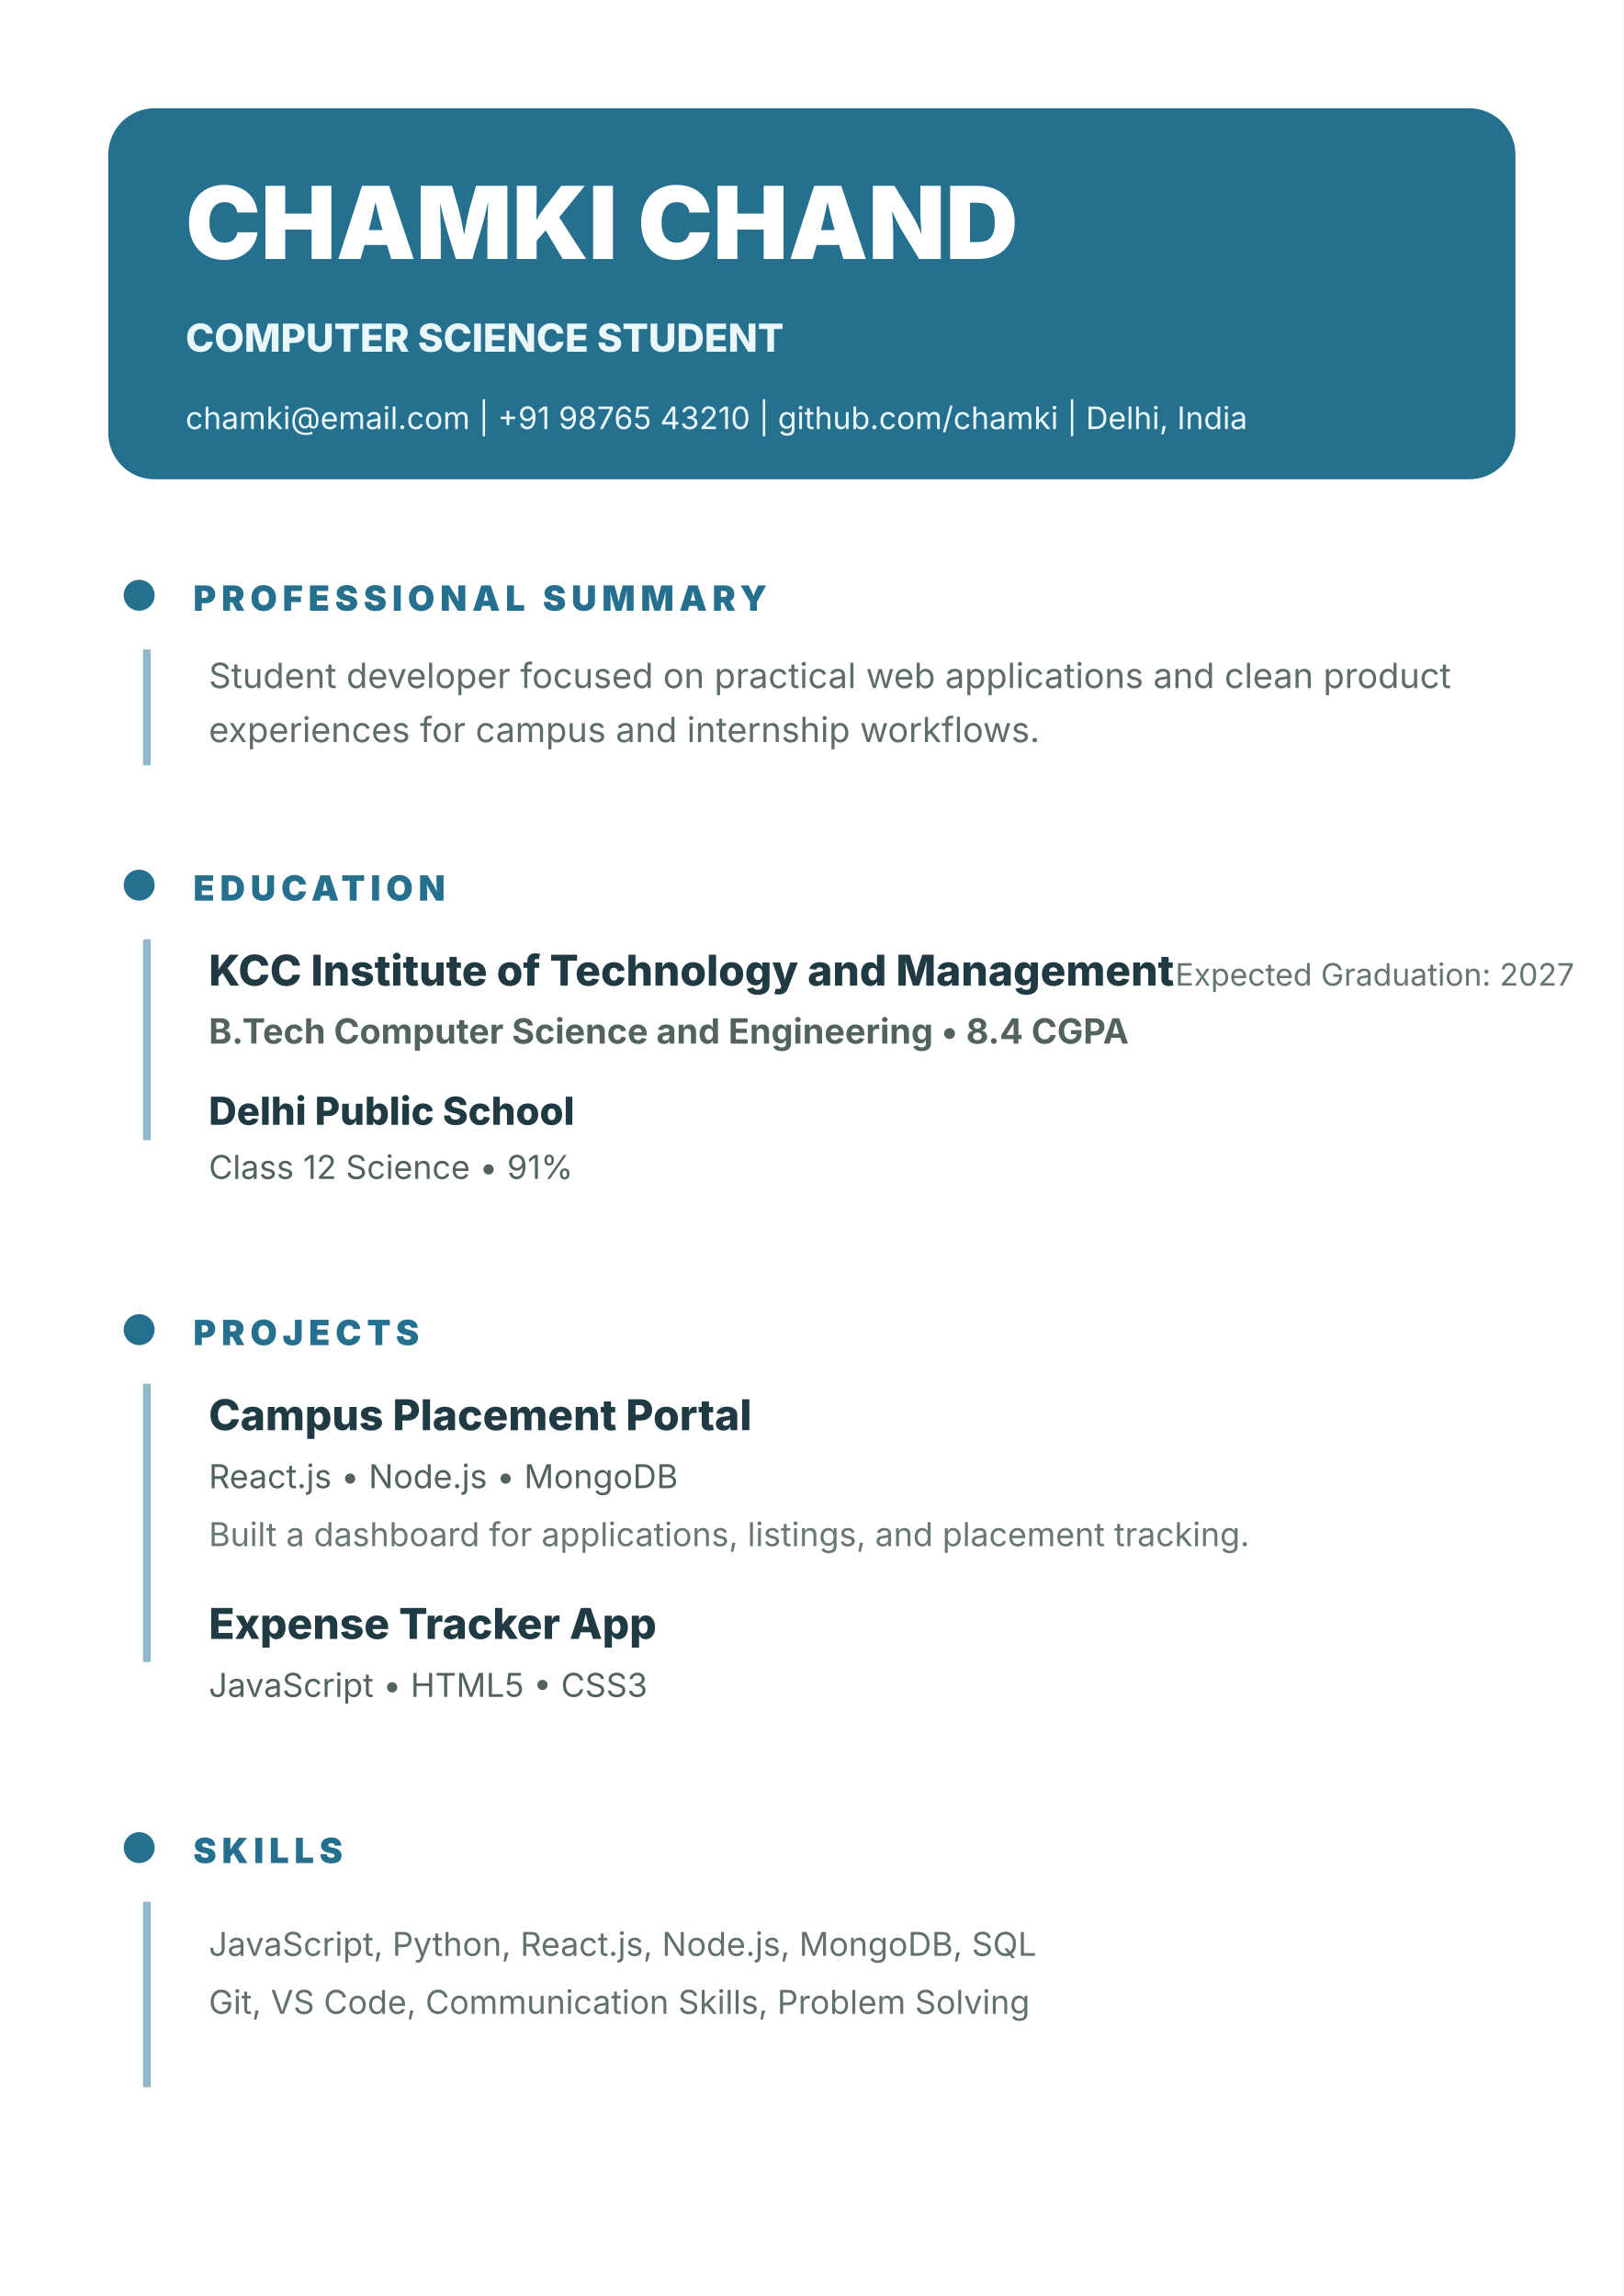
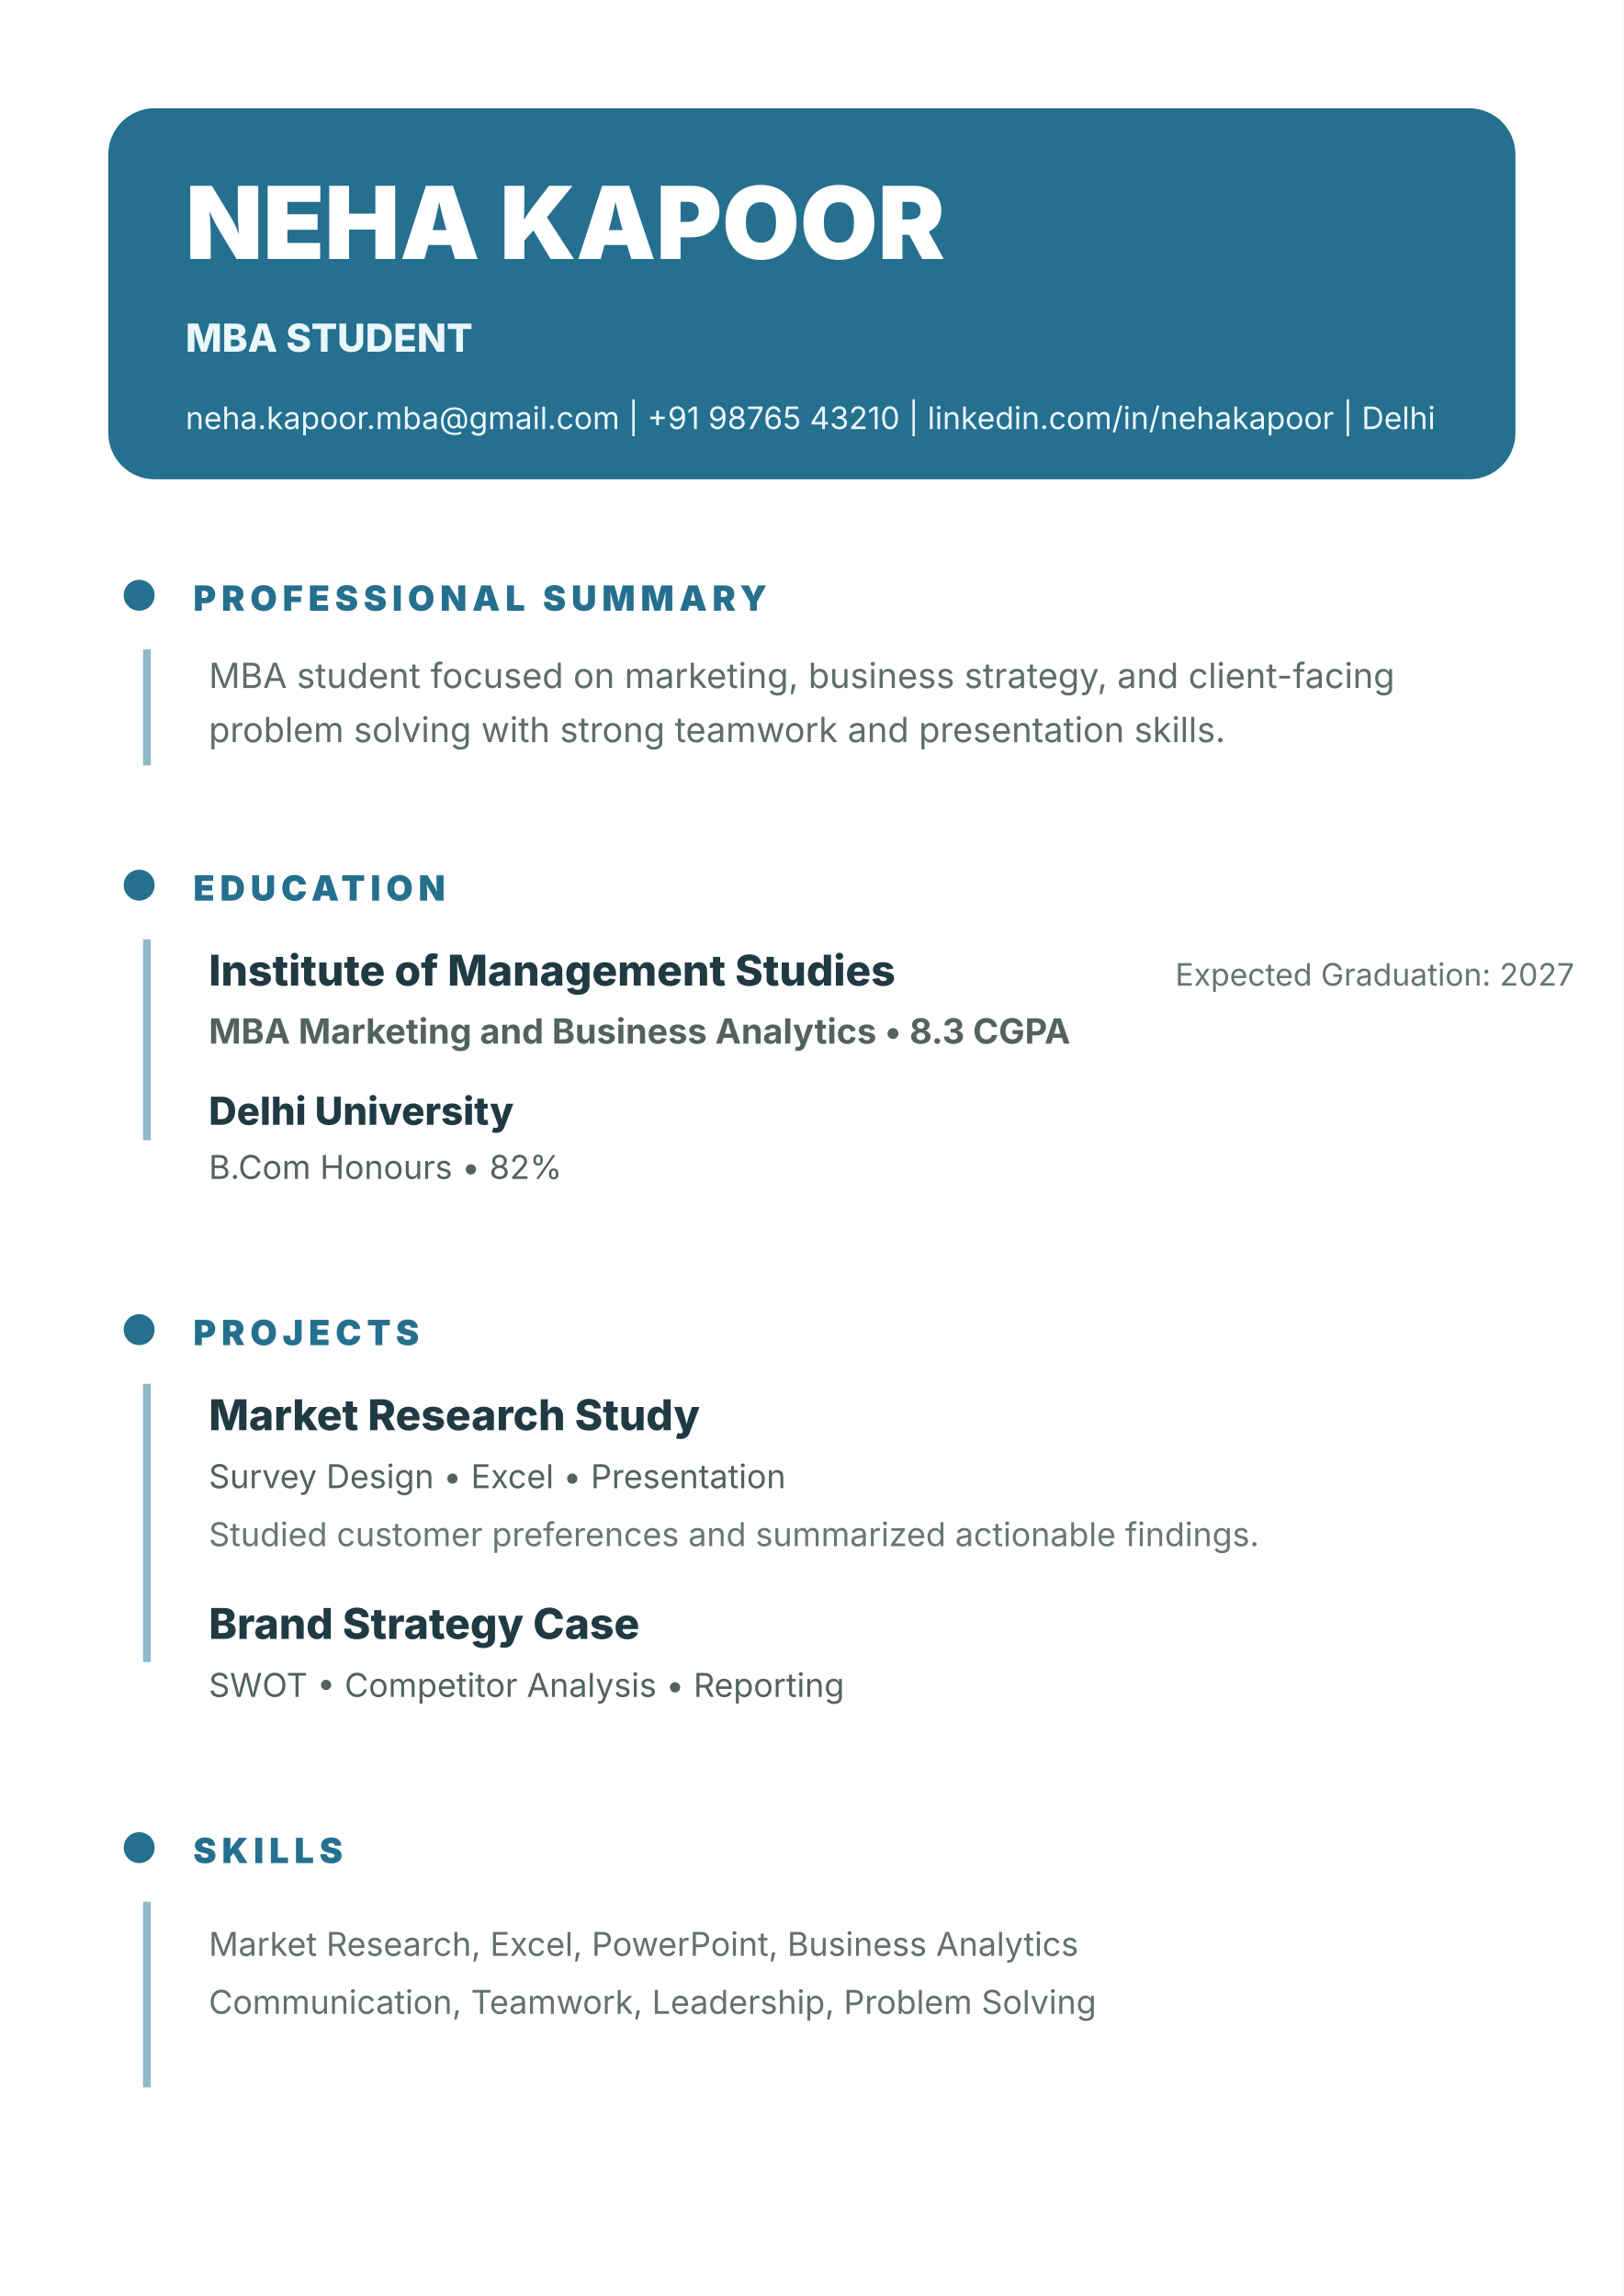
<svg xmlns="http://www.w3.org/2000/svg" width="420" height="594" viewBox="0 0 420 594">
  <rect width="420" height="594" fill="#fff" />
  <rect x="28" y="28" width="364" height="96" rx="12" fill="#256f8f" />
-   <text x="48" y="67" font-family="Inter, Arial, sans-serif" font-size="26" font-weight="900" fill="#fff">CHAMKI CHAND</text>
-   <text x="48" y="91" font-family="Inter, Arial, sans-serif" font-size="10" font-weight="800" fill="#eaf7fb">COMPUTER SCIENCE STUDENT</text>
-   <text x="48" y="111" font-family="Inter, Arial, sans-serif" font-size="8" fill="#eaf7fb">chamki@email.com | +91 98765 43210 | github.com/chamki | Delhi, India</text>
+   <text x="48" y="67" font-family="Inter, Arial, sans-serif" font-size="26" font-weight="900" fill="#fff">NEHA KAPOOR</text>
+   <text x="48" y="91" font-family="Inter, Arial, sans-serif" font-size="10" font-weight="800" fill="#eaf7fb">MBA STUDENT</text>
+   <text x="48" y="111" font-family="Inter, Arial, sans-serif" font-size="8" fill="#eaf7fb">neha.kapoor.mba@gmail.com | +91 98765 43210 | linkedin.com/in/nehakapoor | Delhi</text>
  <g font-family="Inter, Arial, sans-serif">
    <circle cx="36" cy="154" r="4" fill="#256f8f" />
    <text x="50" y="158" font-size="9" font-weight="900" letter-spacing="1.4" fill="#256f8f">PROFESSIONAL SUMMARY</text>
    <line x1="38" y1="168" x2="38" y2="198" stroke="#8fb9c8" stroke-width="2" />
-     <text x="54" y="178" font-size="9" fill="#5e6d68">Student developer focused on practical web applications and clean product</text>
-     <text x="54" y="192" font-size="9" fill="#5e6d68">experiences for campus and internship workflows.</text>
+     <text x="54" y="178" font-size="9" fill="#5e6d68">MBA student focused on marketing, business strategy, and client-facing</text>
+     <text x="54" y="192" font-size="9" fill="#5e6d68">problem solving with strong teamwork and presentation skills.</text>
    <circle cx="36" cy="229" r="4" fill="#256f8f" />
    <text x="50" y="233" font-size="9" font-weight="900" letter-spacing="1.4" fill="#256f8f">EDUCATION</text>
    <line x1="38" y1="243" x2="38" y2="295" stroke="#8fb9c8" stroke-width="2" />
-     <text x="54" y="255" font-size="11" font-weight="800" fill="#203a44">KCC Institute of Technology and Management</text>
-     <text x="54" y="270" font-size="9" font-weight="700" fill="#52635d">B.Tech Computer Science and Engineering • 8.4 CGPA</text>
+     <text x="54" y="255" font-size="11" font-weight="800" fill="#203a44">Institute of Management Studies</text>
+     <text x="54" y="270" font-size="9" font-weight="700" fill="#52635d">MBA Marketing and Business Analytics • 8.3 CGPA</text>
    <text x="304" y="255" font-size="8" fill="#65756f">Expected Graduation: 2027</text>
-     <text x="54" y="291" font-size="10" font-weight="800" fill="#203a44">Delhi Public School</text>
-     <text x="54" y="305" font-size="8.5" fill="#52635d">Class 12 Science • 91%</text>
+     <text x="54" y="291" font-size="10" font-weight="800" fill="#203a44">Delhi University</text>
+     <text x="54" y="305" font-size="8.5" fill="#52635d">B.Com Honours • 82%</text>
    <circle cx="36" cy="344" r="4" fill="#256f8f" />
    <text x="50" y="348" font-size="9" font-weight="900" letter-spacing="1.4" fill="#256f8f">PROJECTS</text>
    <line x1="38" y1="358" x2="38" y2="430" stroke="#8fb9c8" stroke-width="2" />
-     <text x="54" y="370" font-size="11" font-weight="800" fill="#203a44">Campus Placement Portal</text>
-     <text x="54" y="385" font-size="8.5" fill="#52635d">React.js • Node.js • MongoDB</text>
-     <text x="54" y="400" font-size="8.5" fill="#687772">Built a dashboard for applications, listings, and placement tracking.</text>
-     <text x="54" y="424" font-size="11" font-weight="800" fill="#203a44">Expense Tracker App</text>
-     <text x="54" y="439" font-size="8.5" fill="#52635d">JavaScript • HTML5 • CSS3</text>
+     <text x="54" y="370" font-size="11" font-weight="800" fill="#203a44">Market Research Study</text>
+     <text x="54" y="385" font-size="8.5" fill="#52635d">Survey Design • Excel • Presentation</text>
+     <text x="54" y="400" font-size="8.5" fill="#687772">Studied customer preferences and summarized actionable findings.</text>
+     <text x="54" y="424" font-size="11" font-weight="800" fill="#203a44">Brand Strategy Case</text>
+     <text x="54" y="439" font-size="8.5" fill="#52635d">SWOT • Competitor Analysis • Reporting</text>
    <circle cx="36" cy="478" r="4" fill="#256f8f" />
    <text x="50" y="482" font-size="9" font-weight="900" letter-spacing="1.4" fill="#256f8f">SKILLS</text>
    <line x1="38" y1="492" x2="38" y2="540" stroke="#8fb9c8" stroke-width="2" />
-     <text x="54" y="506" font-size="8.5" fill="#62716c">JavaScript, Python, React.js, Node.js, MongoDB, SQL</text>
-     <text x="54" y="521" font-size="8.5" fill="#62716c">Git, VS Code, Communication Skills, Problem Solving</text>
+     <text x="54" y="506" font-size="8.5" fill="#62716c">Market Research, Excel, PowerPoint, Business Analytics</text>
+     <text x="54" y="521" font-size="8.5" fill="#62716c">Communication, Teamwork, Leadership, Problem Solving</text>
  </g>
</svg>
